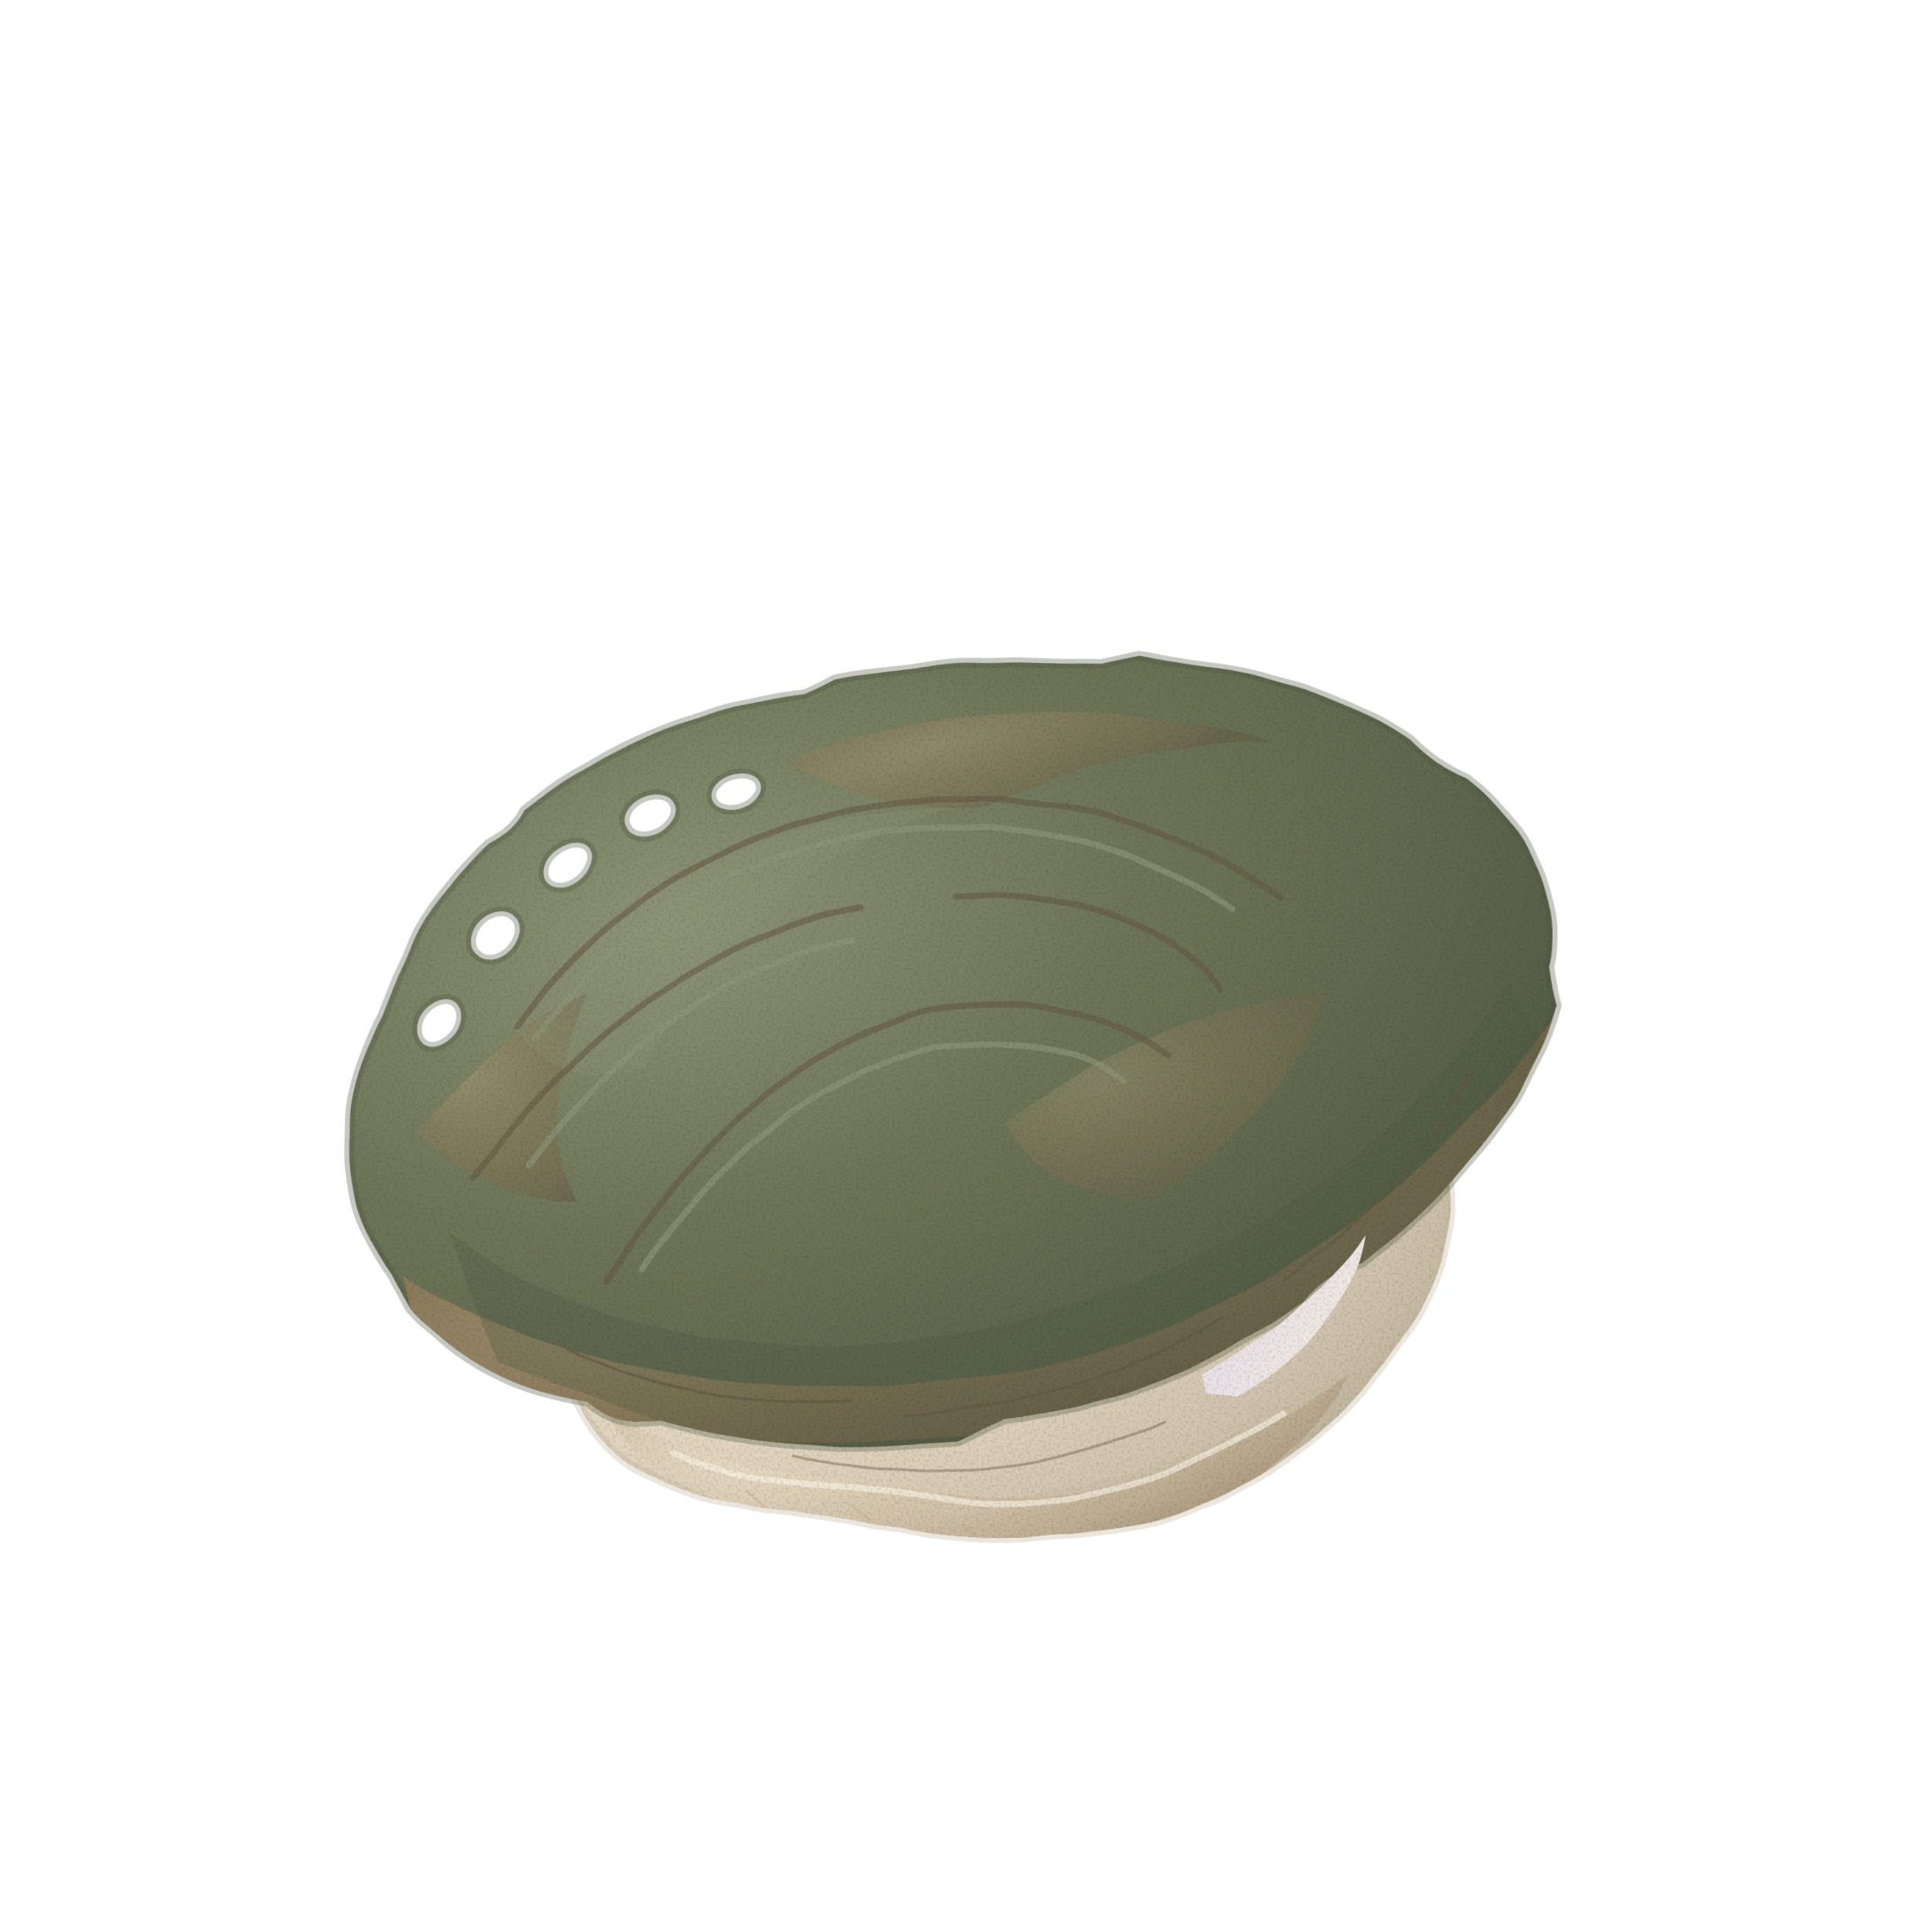
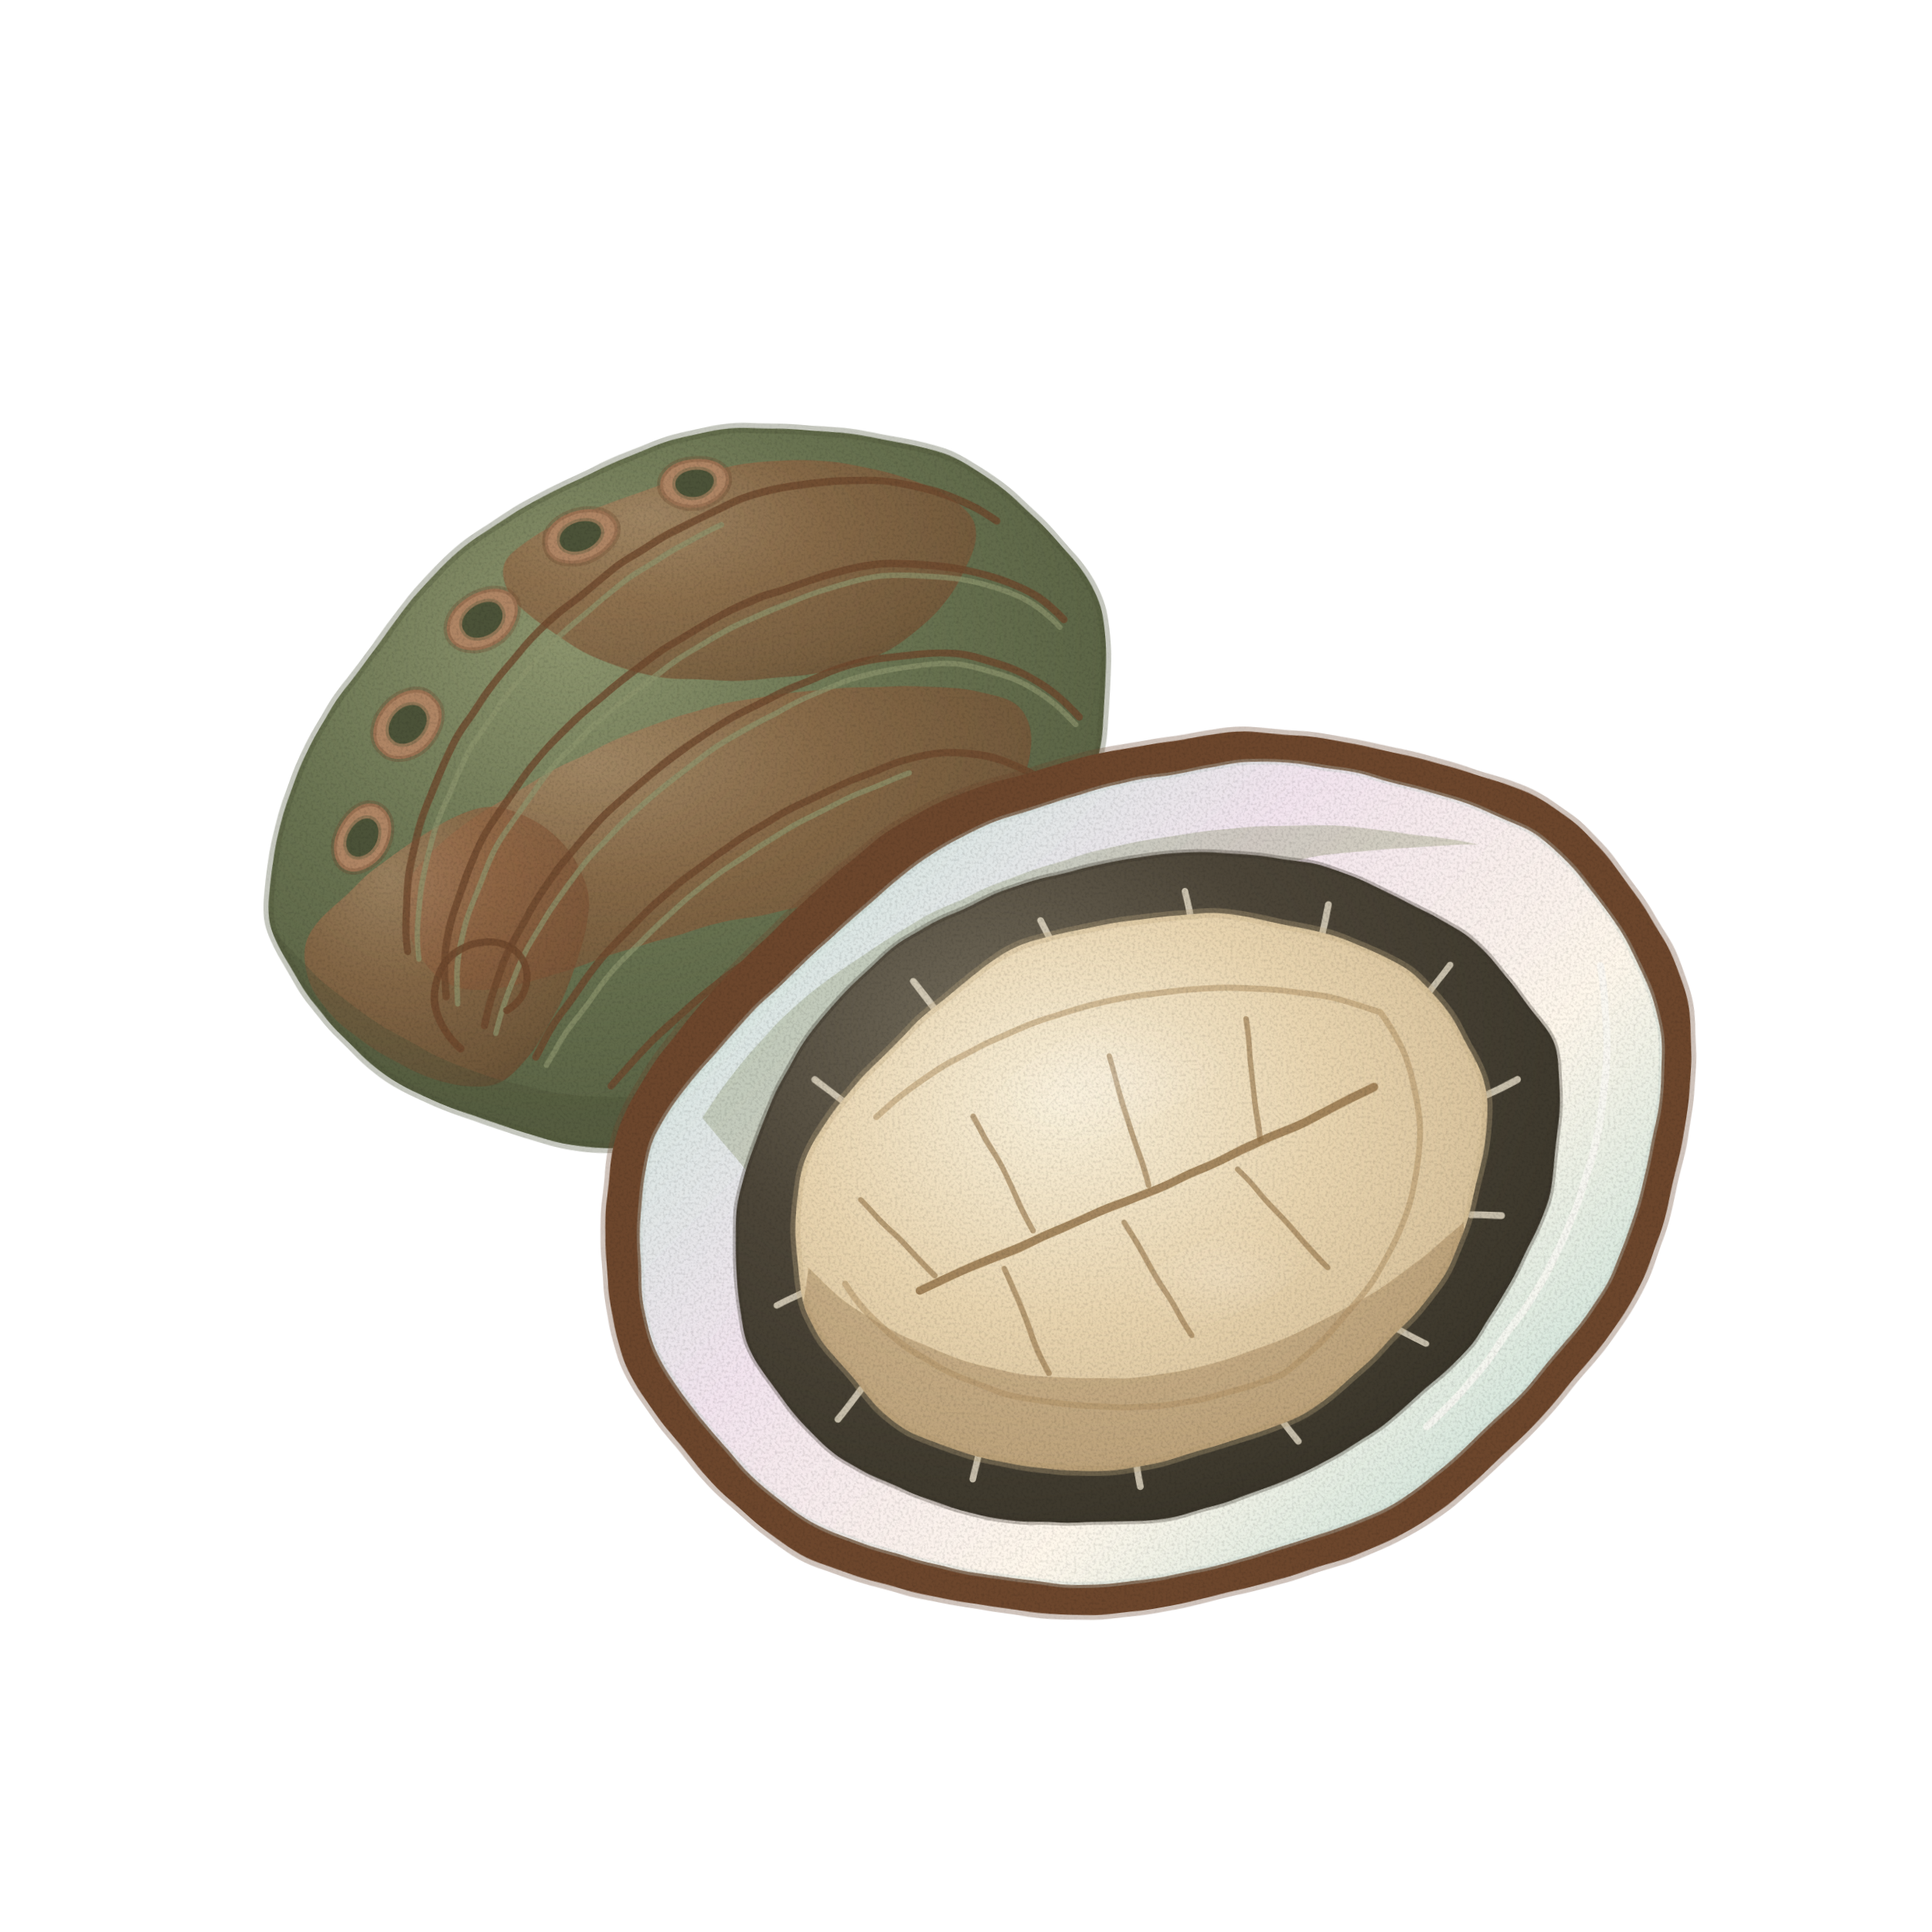
<svg xmlns="http://www.w3.org/2000/svg" viewBox="0 0 512 512" role="img" aria-label="전복 — 움직임, 윤곽 없는 수채" data-asset="watercolor-abalone-motion" data-food="abalone" data-style="watercolor" data-variant="motion" stroke-linecap="round" stroke-linejoin="round">
-   <style>[data-asset="watercolor-abalone-motion"] [data-part="shine"]{transform-box:fill-box;transform-origin:center;animation:watercolor-abalone-motion-m0 7.6s cubic-bezier(.37,0,.63,1) 0s infinite}@keyframes watercolor-abalone-motion-m0{0%,100%{opacity:0.24}25%{opacity:0.315}75%{opacity:0.195}}@media (prefers-reduced-motion:reduce){[data-asset="watercolor-abalone-motion"] *{animation:none!important}}</style>
+   <style>[data-asset="watercolor-abalone-motion"] [data-part="frontAbalone"]{transform-box:view-box;transform-origin:306px 314px;animation:watercolor-abalone-motion-m0 7.6s cubic-bezier(.37,0,.63,1) 0s infinite}[data-asset="watercolor-abalone-motion"] [data-part="backShell"]{transform-box:view-box;transform-origin:184px 210px;animation:watercolor-abalone-motion-m1 7.6s cubic-bezier(.37,0,.63,1) -2.66s infinite}[data-asset="watercolor-abalone-motion"] [data-part="shine"]{transform-box:fill-box;transform-origin:center;animation:watercolor-abalone-motion-m2 7.6s cubic-bezier(.37,0,.63,1) -1.14s infinite}@keyframes watercolor-abalone-motion-m0{0%,100%{rotate:0deg}25%{rotate:0.45deg}75%{rotate:-0.45deg}}@keyframes watercolor-abalone-motion-m1{0%,100%{rotate:0deg}25%{rotate:-0.375deg}75%{rotate:0.375deg}}@keyframes watercolor-abalone-motion-m2{0%,100%{opacity:0.48}25%{opacity:0.608}75%{opacity:0.39}}@media (prefers-reduced-motion:reduce){[data-asset="watercolor-abalone-motion"] *{animation:none!important}}</style>
  <defs>
-     <radialGradient id="watercolor-abalone-motion-g-flesh-soft" cx="0.3" cy="0.26" r="0.84">
-       <stop offset="0" stop-color="#faf2e4" />
-       <stop offset="0.45" stop-color="#e6dbc6" />
-       <stop offset="0.86" stop-color="#d0c3ad" />
-       <stop offset="1" stop-color="#c2b59e" />
+     <radialGradient id="watercolor-abalone-motion-g-shell-soft" cx="0.36" cy="0.3" r="0.88">
+       <stop offset="0" stop-color="#8c946d" />
+       <stop offset="0.45" stop-color="#687250" />
+       <stop offset="0.86" stop-color="#565e41" />
+       <stop offset="1" stop-color="#4b5238" />
    </radialGradient>
    <clipPath id="watercolor-abalone-motion-clip0">
-       <path d="M147 281 C183 256 235 255 285 266 C330 277 365 300 374 326 C379 350 366 371 343 387 C320 406 286 416 253 409 C225 406 203 393 182 386 C157 377 140 366 136 345 C129 324 132 299 147 281Z" />
+       <path d="M82 198 C88.6 185.1 110.6 154.6 124 144 C137.4 133.4 171.5 116.8 188 114 C204.5 111.2 240.8 115.9 254 122 C267.2 128.1 288.2 149.1 292 162 C295.8 174.9 291.3 209.3 284 224 C276.7 238.7 249.2 267.9 234 278 C218.8 288.1 180.5 303 164 304 C147.5 305 115.7 293.3 104 286 C92.3 278.7 74.8 257.1 72 246 C69.2 234.9 75.4 210.9 82 198Z" />
    </clipPath>
-     <radialGradient id="watercolor-abalone-motion-g-fold-soft" cx="0.3" cy="0.26" r="0.84">
-       <stop offset="0" stop-color="#eee4ce" />
-       <stop offset="0.45" stop-color="#d7c8af" />
-       <stop offset="0.86" stop-color="#beae94" />
-       <stop offset="1" stop-color="#af9e83" />
+     <radialGradient id="watercolor-abalone-motion-g-brown-soft" cx="0.3" cy="0.26" r="0.84">
+       <stop offset="0" stop-color="#af8564" />
+       <stop offset="0.45" stop-color="#916241" />
+       <stop offset="0.86" stop-color="#7a5134" />
+       <stop offset="1" stop-color="#6c462c" />
    </radialGradient>
+     <linearGradient id="watercolor-abalone-motion-g-pearl-soft" x1="0.05" y1="0.15" x2="0.95" y2="0.85">
+       <stop offset="0" stop-color="#cee8dd" />
+       <stop offset="0.35" stop-color="#f2e4ee" />
+       <stop offset="0.68" stop-color="#fef7eb" />
+       <stop offset="1" stop-color="#c6e0d7" />
+     </linearGradient>
+     <clipPath id="watercolor-abalone-motion-clip1">
+       <path d="M196 272 C206.4 261.4 236.3 230.9 254 222 C271.7 213.1 316.5 202 336 202 C355.5 202 394.8 213.1 408 222 C421.2 230.9 437.7 257.1 440 272 C442.3 286.9 434.9 324 426 340 C417.1 356 387.2 387.9 370 398 C352.8 408.1 309.5 419.2 290 420 C270.5 420.8 230.7 411.9 216 404 C201.3 396.1 179.6 370.4 174 358 C168.4 345.6 169.2 316.9 172 306 C174.8 295.1 185.6 282.6 196 272Z" />
+     </clipPath>
+     <radialGradient id="watercolor-abalone-motion-g-frill-soft" cx="0.3" cy="0.26" r="0.84">
+       <stop offset="0" stop-color="#706959" />
+       <stop offset="0.45" stop-color="#4c4538" />
+       <stop offset="0.86" stop-color="#3e392d" />
+       <stop offset="1" stop-color="#353127" />
+     </radialGradient>
+     <clipPath id="watercolor-abalone-motion-clip2">
+       <path d="M212 278 C217.2 269.9 230.6 255.4 238 250 C245.4 244.6 262.9 237 272 234 C281.1 231 302.1 226.5 312 226 C321.9 225.5 342.6 227.3 352 230 C361.4 232.7 380.6 242.1 388 248 C395.4 253.9 409.3 269.4 412 278 C414.7 286.6 412.7 308.4 410 318 C407.3 327.6 396.9 347.6 390 356 C383.1 364.4 363.9 380.3 354 386 C344.1 391.7 321.3 400 310 402 C298.7 404 272.9 404 262 402 C251.1 400 229.9 391.7 222 386 C214.1 380.3 201.2 364.6 198 356 C194.8 347.4 194.3 325.6 196 316 C197.7 306.4 206.8 286.1 212 278Z" />
+     </clipPath>
+     <radialGradient id="watercolor-abalone-motion-g-flesh-soft" cx="0.38" cy="0.34" r="0.85">
+       <stop offset="0" stop-color="#f9f0da" />
+       <stop offset="0.45" stop-color="#e8d4af" />
+       <stop offset="0.86" stop-color="#d2bb94" />
+       <stop offset="1" stop-color="#c4ac83" />
+     </radialGradient>
+     <clipPath id="watercolor-abalone-motion-clip3">
+       <path d="M228 286 C235.1 278.4 256.1 257.6 268 252 C279.9 246.4 308.8 241.5 322 242 C335.2 242.5 362.9 249.9 372 256 C381.1 262.1 392.5 279.9 394 290 C395.5 300.1 390.1 325.4 384 336 C377.9 346.6 357.7 367.2 346 374 C334.3 380.8 305.2 389.2 292 390 C278.8 390.8 251.9 385.3 242 380 C232.1 374.7 217.8 356.6 214 348 C210.2 339.4 210.2 319.9 212 312 C213.8 304.1 220.9 293.6 228 286Z" />
+     </clipPath>
    <radialGradient id="watercolor-abalone-motion-gloss">
      <stop stop-color="#fffdf9" stop-opacity=".85" />
      <stop offset=".6" stop-color="#fffdf9" stop-opacity=".25" />
      <stop offset="1" stop-color="#fffdf9" stop-opacity="0" />
    </radialGradient>
-     <radialGradient id="watercolor-abalone-motion-g-shell-soft" cx="0.3" cy="0.26" r="0.84">
-       <stop offset="0" stop-color="#8e9476" />
-       <stop offset="0.45" stop-color="#6e7659" />
-       <stop offset="0.86" stop-color="#5a634a" />
-       <stop offset="1" stop-color="#4e5741" />
-     </radialGradient>
-     <clipPath id="watercolor-abalone-motion-clip1">
-       <path d="M109 235 C120 218 131 205 147 197 Q154 195 158 190 C182 179 210 174 237 177 L246 175 C272 176 295 181 316 187 L326 187 C350 196 375 207 391 225 Q396 233 403 238 C417 256 421 274 413 292 L413 302 C399 326 375 345 347 357 Q337 358 330 364 C303 374 274 380 246 376 L232 379 C205 376 179 368 157 356 Q145 355 139 347 C120 339 106 326 99 312 L96 302 C86 281 92 254 109 235Z" />
-     </clipPath>
-     <radialGradient id="watercolor-abalone-motion-g-brown-soft" cx="0.3" cy="0.26" r="0.84">
-       <stop offset="0" stop-color="#a79778" />
-       <stop offset="0.45" stop-color="#8a7a5a" />
-       <stop offset="0.86" stop-color="#72654b" />
-       <stop offset="1" stop-color="#635842" />
-     </radialGradient>
-     <linearGradient id="watercolor-abalone-motion-g-pearl-soft" x1="0" y1="0.1" x2="1" y2="0.85">
-       <stop offset="0" stop-color="#dfe9e0" />
-       <stop offset="0.4" stop-color="#eae2e9" />
-       <stop offset="0.7" stop-color="#f0e9e2" />
-       <stop offset="1" stop-color="#dce8e1" />
-     </linearGradient>
    <filter id="watercolor-abalone-motion-fx" filterUnits="userSpaceOnUse" x="0" y="0" width="512" height="512" color-interpolation-filters="sRGB">
      <feTurbulence type="fractalNoise" baseFrequency="0.05" numOctaves="2" seed="7" result="w" />
      <feDisplacementMap in="SourceGraphic" in2="w" scale="1.4" xChannelSelector="R" yChannelSelector="G" result="d" />
      <feTurbulence type="fractalNoise" baseFrequency="1.35" numOctaves="2" seed="3" result="n" />
      <feColorMatrix in="n" type="matrix" values="0 0 0 0 0 0 0 0 0 0 0 0 0 0 0 0.24 0 0 0 -0.101" result="na" />
      <feComposite in="na" in2="d" operator="in" result="g" />
      <feMerge>
        <feMergeNode in="d" />
        <feMergeNode in="g" />
      </feMerge>
    </filter>
  </defs>
  <g filter="url(#watercolor-abalone-motion-fx)">
-     <g transform="rotate(-13 256 286)">
-       <g data-part="flesh">
-         <path d="M147 281 C183 256 235 255 285 266 C330 277 365 300 374 326 C379 350 366 371 343 387 C320 406 286 416 253 409 C225 406 203 393 182 386 C157 377 140 366 136 345 C129 324 132 299 147 281Z" fill="url(#watercolor-abalone-motion-g-flesh-soft)" stroke="#c2b59e" stroke-width="2.6" stroke-opacity="0.32" />
-         <g clip-path="url(#watercolor-abalone-motion-clip0)">
-           <path d="M91 325 C123 369 182 397 247 397 C303 402 363 382 405 347 L417 375 L359 415 L252 434 L155 407 L102 372Z" fill="#c2b59e" opacity="0.24" />
-           <path d="M143 350 C165 371 194 380 219 389 C258 406 297 402 337 385 C318 408 282 418 253 410 C220 408 201 394 179 386 C161 378 147 366 143 350Z" fill="url(#watercolor-abalone-motion-g-fold-soft)" />
-           <path d="M158 365 C180 381 203 383 225 393 C256 406 292 401 318 391" fill="none" stroke="#faf2e4" stroke-width="1.6" opacity="0.65" />
-           <path d="M175 379 L179 385" fill="none" stroke="#af9e83" stroke-width="0.7" opacity="0.27" />
-           <path d="M201 389 L205 394" fill="none" stroke="#af9e83" stroke-width="0.7" opacity="0.27" />
-           <path d="M229 401 L232 405" fill="none" stroke="#af9e83" stroke-width="0.7" opacity="0.27" />
-           <path d="M261 407 L263 410" fill="none" stroke="#af9e83" stroke-width="0.7" opacity="0.27" />
-           <path d="M294 402 L298 405" fill="none" stroke="#af9e83" stroke-width="0.7" opacity="0.27" />
-           <g data-part="shine" opacity="0.24">
-             <path d="M206 388 C226 397 253 402 276 399 C254 406 225 403 206 395Z" fill="url(#watercolor-abalone-motion-gloss)" opacity="0.62" />
-           </g>
+     <g data-part="backShell">
+       <path d="M82 198 C88.6 185.1 110.6 154.6 124 144 C137.4 133.4 171.5 116.8 188 114 C204.5 111.2 240.8 115.9 254 122 C267.2 128.1 288.2 149.1 292 162 C295.8 174.9 291.3 209.3 284 224 C276.7 238.7 249.2 267.9 234 278 C218.8 288.1 180.5 303 164 304 C147.5 305 115.7 293.3 104 286 C92.3 278.7 74.8 257.1 72 246 C69.2 234.9 75.4 210.9 82 198Z M93.2 226.5 A5.3 3.8 -58 1 0 98.8 217.5 A5.3 3.8 -58 1 0 93.2 226.5Z M104.1 196 A5.6 4 -46 1 0 111.9 188 A5.6 4 -46 1 0 104.1 196Z M123.3 167.2 A5.7 4 -34 1 0 132.7 160.8 A5.7 4 -34 1 0 123.3 167.2Z M148.8 143.9 A5.5 3.8 -20 1 0 159.2 140.1 A5.5 3.8 -20 1 0 148.8 143.9Z M179 128.7 A5 3.5 -8 1 0 189 127.3 A5 3.5 -8 1 0 179 128.7Z" fill="url(#watercolor-abalone-motion-g-shell-soft)" fill-rule="evenodd" stroke="#4b5238" stroke-width="2.6" stroke-opacity="0.32" />
+       <g clip-path="url(#watercolor-abalone-motion-clip0)">
+         <path d="M134 148 C140.3 138.7 185.3 123.7 206 122 C226.7 120.3 253.7 129.3 258 138 C262.3 146.7 247 167.3 232 174 C217 180.7 184.3 182.3 168 178 C151.7 173.7 127.7 157.3 134 148Z" fill="url(#watercolor-abalone-motion-g-brown-soft)" opacity="0.68" />
+         <path d="M112 228 C122.7 215.7 160 195 186 188 C212 181 256.3 179.7 268 186 C279.7 192.3 271 215.7 256 226 C241 236.3 200.3 242 178 248 C155.7 254 133 265.3 122 262 C111 258.7 101.3 240.3 112 228Z" fill="url(#watercolor-abalone-motion-g-brown-soft)" opacity="0.68" />
+         <path d="M82 248 C87.3 237.7 115.7 215.7 128 214 C140.3 212.3 155 226 156 238 C157 250 144 279.7 134 286 C124 292.3 104.7 282.3 96 276 C87.3 269.7 76.7 258.3 82 248Z" fill="url(#watercolor-abalone-motion-g-brown-soft)" opacity="0.68" />
+         <path d="M72 246 C112 296 188 308 258 264 L292 224 L276 306 L146 316 L68 274Z" fill="#4b5238" opacity="0.38" />
+         <path d="M118 264 C116 226 146 184 202 158 C236 144 266 148 282 164" fill="none" stroke="#6c462c" stroke-width="1.92" opacity="0.78" />
+         <path d="M128 272 C136 236 168 198 220 178 C248 168 272 174 286 190" fill="none" stroke="#6c462c" stroke-width="1.92" opacity="0.78" />
+         <path d="M142 280 C158 248 192 218 238 202 C258 196 276 202 284 214" fill="none" stroke="#6c462c" stroke-width="1.92" opacity="0.78" />
+         <path d="M162 288 C184 262 214 240 252 230" fill="none" stroke="#6c462c" stroke-width="1.92" opacity="0.78" />
+         <path d="M108 252 C104 208 134 162 188 136 C218 122 246 126 264 138" fill="none" stroke="#6c462c" stroke-width="1.92" opacity="0.78" />
+         <path d="M121 266 C120 228 150 187 205 161 C238 147 266 151 281 166" fill="none" stroke="#8c946d" stroke-width="1.44" opacity="0.68" />
+         <path d="M131 274 C140 239 172 201 223 181 C250 171 272 177 285 192" fill="none" stroke="#8c946d" stroke-width="1.44" opacity="0.68" />
+         <path d="M145 282 C162 251 196 221 241 205" fill="none" stroke="#8c946d" stroke-width="1.44" opacity="0.68" />
+         <path d="M111 254 C108 211 138 165 191 139" fill="none" stroke="#8c946d" stroke-width="1.44" opacity="0.68" />
+         <path d="M122 278 C110 268 114 252 128 250 C140 248 144 262 134 268" fill="none" stroke="#6c462c" stroke-width="1.92" opacity="0.85" />
+         <path d="M91 230.1 A9.5 6.8 -58 1 0 101 213.9 A9.5 6.8 -58 1 0 91 230.1Z" fill="#af8564" stroke="#6c462c" stroke-width="1.6" stroke-opacity="0.32" />
+         <path d="M93.2 226.5 A5.3 3.8 -58 1 0 98.8 217.5 A5.3 3.8 -58 1 0 93.2 226.5Z" fill="#4b5238" stroke="#4b5238" stroke-width="1.6" stroke-opacity="0.32" />
+         <path d="M101.1 199.2 A10 7.2 -46 1 0 114.9 184.8 A10 7.2 -46 1 0 101.1 199.2Z" fill="#af8564" stroke="#6c462c" stroke-width="1.6" stroke-opacity="0.32" />
+         <path d="M104.1 196 A5.6 4 -46 1 0 111.9 188 A5.6 4 -46 1 0 104.1 196Z" fill="#4b5238" stroke="#4b5238" stroke-width="1.6" stroke-opacity="0.32" />
+         <path d="M119.5 169.7 A10.2 7.2 -34 1 0 136.5 158.3 A10.2 7.2 -34 1 0 119.5 169.7Z" fill="#af8564" stroke="#6c462c" stroke-width="1.6" stroke-opacity="0.32" />
+         <path d="M123.3 167.2 A5.7 4 -34 1 0 132.7 160.8 A5.7 4 -34 1 0 123.3 167.2Z" fill="#4b5238" stroke="#4b5238" stroke-width="1.6" stroke-opacity="0.32" />
+         <path d="M144.8 145.4 A9.8 6.8 -20 1 0 163.2 138.6 A9.8 6.8 -20 1 0 144.8 145.4Z" fill="#af8564" stroke="#6c462c" stroke-width="1.6" stroke-opacity="0.32" />
+         <path d="M148.8 143.9 A5.5 3.8 -20 1 0 159.2 140.1 A5.5 3.8 -20 1 0 148.8 143.9Z" fill="#4b5238" stroke="#4b5238" stroke-width="1.6" stroke-opacity="0.32" />
+         <path d="M175.1 129.3 A9 6.2 -8 1 0 192.9 126.7 A9 6.2 -8 1 0 175.1 129.3Z" fill="#af8564" stroke="#6c462c" stroke-width="1.6" stroke-opacity="0.32" />
+         <path d="M179 128.7 A5 3.5 -8 1 0 189 127.3 A5 3.5 -8 1 0 179 128.7Z" fill="#4b5238" stroke="#4b5238" stroke-width="1.6" stroke-opacity="0.32" />
+       </g>
+     </g>
+     <g data-part="frontAbalone">
+       <path d="M186 266 C196.6 254.3 227.5 223.1 246 214 C264.5 204.9 311 194 332 194 C353 194 397.3 204.6 412 214 C426.7 223.4 445.2 251.8 448 268 C450.8 284.2 443.1 324.8 434 342 C424.9 359.2 394 393.1 376 404 C358 414.9 312.8 427 292 428 C271.2 429 228 420.4 212 412 C196 403.6 172.3 375.4 166 362 C159.7 348.6 159.5 318.2 162 306 C164.5 293.8 175.4 277.7 186 266Z" fill="#6c462c" stroke="#6c462c" stroke-width="2.6" stroke-opacity="0.32" />
+       <path d="M196 272 C206.4 261.4 236.3 230.9 254 222 C271.7 213.1 316.5 202 336 202 C355.5 202 394.8 213.1 408 222 C421.2 230.9 437.7 257.1 440 272 C442.3 286.9 434.9 324 426 340 C417.1 356 387.2 387.9 370 398 C352.8 408.1 309.5 419.2 290 420 C270.5 420.8 230.7 411.9 216 404 C201.3 396.1 179.6 370.4 174 358 C168.4 345.6 169.2 316.9 172 306 C174.8 295.1 185.6 282.6 196 272Z" fill="url(#watercolor-abalone-motion-g-pearl-soft)" stroke="#bfcdc6" stroke-width="1.6" stroke-opacity="0.32" />
+       <g clip-path="url(#watercolor-abalone-motion-clip1)">
+         <path d="M186 296 C224 236 312 206 392 224 C324 222 246 254 202 316Z" fill="#8c946d" opacity="0.35" />
+         <path d="M378 378 C414 344 432 298 424 256" fill="none" stroke="#faf9f3" stroke-width="1.92" opacity="0.78" />
+       </g>
+       <path d="M212 278 C217.2 269.9 230.6 255.4 238 250 C245.4 244.6 262.9 237 272 234 C281.1 231 302.1 226.5 312 226 C321.9 225.5 342.6 227.3 352 230 C361.4 232.7 380.6 242.1 388 248 C395.4 253.9 409.3 269.4 412 278 C414.7 286.6 412.7 308.4 410 318 C407.3 327.6 396.9 347.6 390 356 C383.1 364.4 363.9 380.3 354 386 C344.1 391.7 321.3 400 310 402 C298.7 404 272.9 404 262 402 C251.1 400 229.9 391.7 222 386 C214.1 380.3 201.2 364.6 198 356 C194.8 347.4 194.3 325.6 196 316 C197.7 306.4 206.8 286.1 212 278Z" fill="url(#watercolor-abalone-motion-g-frill-soft)" stroke="#353127" stroke-width="1.6" stroke-opacity="0.32" />
+       <g clip-path="url(#watercolor-abalone-motion-clip2)">
+         <path d="M216 286 L224 292" fill="none" stroke="#f9f0da" stroke-width="1.76" opacity="0.72" />
+         <path d="M242 260 L248 268" fill="none" stroke="#f9f0da" stroke-width="1.76" opacity="0.72" />
+         <path d="M276 244 L280 252" fill="none" stroke="#f9f0da" stroke-width="1.76" opacity="0.72" />
+         <path d="M314 236 L316 246" fill="none" stroke="#f9f0da" stroke-width="1.76" opacity="0.72" />
+         <path d="M352 240 L350 250" fill="none" stroke="#f9f0da" stroke-width="1.76" opacity="0.72" />
+         <path d="M384 256 L378 264" fill="none" stroke="#f9f0da" stroke-width="1.76" opacity="0.72" />
+         <path d="M402 286 L394 290" fill="none" stroke="#f9f0da" stroke-width="1.76" opacity="0.72" />
+         <path d="M398 322 L390 322" fill="none" stroke="#f9f0da" stroke-width="1.76" opacity="0.72" />
+         <path d="M378 356 L370 352" fill="none" stroke="#f9f0da" stroke-width="1.76" opacity="0.72" />
+         <path d="M344 382 L338 374" fill="none" stroke="#f9f0da" stroke-width="1.76" opacity="0.72" />
+         <path d="M302 394 L300 384" fill="none" stroke="#f9f0da" stroke-width="1.76" opacity="0.72" />
+         <path d="M258 392 L260 382" fill="none" stroke="#f9f0da" stroke-width="1.76" opacity="0.72" />
+         <path d="M222 376 L228 368" fill="none" stroke="#f9f0da" stroke-width="1.76" opacity="0.72" />
+         <path d="M206 346 L214 342" fill="none" stroke="#f9f0da" stroke-width="1.76" opacity="0.72" />
+       </g>
+       <path d="M228 286 C235.1 278.4 256.1 257.6 268 252 C279.9 246.4 308.8 241.5 322 242 C335.2 242.5 362.9 249.9 372 256 C381.1 262.1 392.5 279.9 394 290 C395.5 300.1 390.1 325.4 384 336 C377.9 346.6 357.7 367.2 346 374 C334.3 380.8 305.2 389.2 292 390 C278.8 390.8 251.9 385.3 242 380 C232.1 374.7 217.8 356.6 214 348 C210.2 339.4 210.2 319.9 212 312 C213.8 304.1 220.9 293.6 228 286Z" fill="url(#watercolor-abalone-motion-g-flesh-soft)" stroke="#c4ac83" stroke-width="2.6" stroke-opacity="0.32" />
+       <g clip-path="url(#watercolor-abalone-motion-clip3)">
+         <path d="M214 336 C256 378 332 376 388 324 L394 378 L288 402 L210 376Z" fill="#8e6d42" opacity="0.36" />
+         <path d="M232 296 C268 264 322 254 366 268 C386 296 376 338 340 364 C294 382 244 372 224 340" fill="none" stroke="#af9064" stroke-width="1.6" opacity="0.52" />
+         <path d="M244 342 C278 326 322 310 364 288" fill="none" stroke="#8e6d42" stroke-width="2.24" opacity="0.78" />
+         <path d="M248 338 L228 318" fill="none" stroke="#8e6d42" stroke-width="1.44" opacity="0.58" />
+         <path d="M274 326 L258 296" fill="none" stroke="#8e6d42" stroke-width="1.44" opacity="0.58" />
+         <path d="M304 314 L294 280" fill="none" stroke="#8e6d42" stroke-width="1.44" opacity="0.58" />
+         <path d="M334 302 L330 270" fill="none" stroke="#8e6d42" stroke-width="1.44" opacity="0.58" />
+         <path d="M266 336 L278 364" fill="none" stroke="#8e6d42" stroke-width="1.44" opacity="0.58" />
+         <path d="M298 324 L316 354" fill="none" stroke="#8e6d42" stroke-width="1.44" opacity="0.58" />
+         <path d="M328 310 L352 336" fill="none" stroke="#8e6d42" stroke-width="1.44" opacity="0.58" />
+         <g data-part="shine" opacity="0.48">
+           <path d="M260.6 299.5 A36 14 -22 1 0 327.4 272.5 A36 14 -22 1 0 260.6 299.5Z" fill="url(#watercolor-abalone-motion-gloss)" opacity="0.55" />
+           <path d="M298.4 349.4 A28 11 -24 1 0 349.6 326.6 A28 11 -24 1 0 298.4 349.4Z" fill="url(#watercolor-abalone-motion-gloss)" opacity="0.42" />
        </g>
      </g>
-       <g data-part="shell">
-         <path d="M109 235 C120 218 131 205 147 197 Q154 195 158 190 C182 179 210 174 237 177 L246 175 C272 176 295 181 316 187 L326 187 C350 196 375 207 391 225 Q396 233 403 238 C417 256 421 274 413 292 L413 302 C399 326 375 345 347 357 Q337 358 330 364 C303 374 274 380 246 376 L232 379 C205 376 179 368 157 356 Q145 355 139 347 C120 339 106 326 99 312 L96 302 C86 281 92 254 109 235Z M117.8 244.7 A7 5.2 -42 1 0 128.2 235.3 A7 5.2 -42 1 0 117.8 244.7Z M137.1 225.1 A7.2 5.2 -35 1 0 148.9 216.9 A7.2 5.2 -35 1 0 137.1 225.1Z M159.4 209.9 A7.2 5 -24 1 0 172.6 204.1 A7.2 5 -24 1 0 159.4 209.9Z M183.2 200.6 A7 4.8 -13 1 0 196.8 197.4 A7 4.8 -13 1 0 183.2 200.6Z M207.3 198.2 A6.7 4.5 -2 1 0 220.7 197.8 A6.7 4.5 -2 1 0 207.3 198.2Z" fill="url(#watercolor-abalone-motion-g-shell-soft)" fill-rule="evenodd" stroke="#4e5741" stroke-width="2.6" stroke-opacity="0.32" />
-         <g clip-path="url(#watercolor-abalone-motion-clip1)">
-           <path d="M99 303 C131 336 182 356 229 362 C290 373 351 351 397 317 L414 303 C399 334 371 355 330 369 C288 384 249 382 211 374 C162 366 115 344 99 316Z" fill="url(#watercolor-abalone-motion-g-brown-soft)" />
-           <path d="M229 193 C269 187 318 196 355 217 C328 211 302 211 278 217 C256 213 240 205 229 193Z" fill="url(#watercolor-abalone-motion-g-brown-soft)" opacity="0.5" />
-           <path d="M111 267 C130 254 145 244 163 241 C151 259 143 278 148 294 C133 291 122 281 111 267Z" fill="url(#watercolor-abalone-motion-g-brown-soft)" opacity="0.55" />
-           <path d="M263 300 C294 286 324 281 355 285 C344 303 323 320 296 328 C277 323 268 314 263 300Z" fill="url(#watercolor-abalone-motion-g-brown-soft)" opacity="0.42" />
-           <path d="M113 295 C146 334 206 355 262 351 C318 349 371 326 402 293 L410 324 L352 366 L252 388 L170 365 L118 331Z" fill="#4e5741" opacity="0.32" />
-           <path d="M142 246 C178 214 224 206 269 215 C234 216 197 235 174 264 C158 266 147 256 142 246Z" fill="#8e9476" opacity="0.29" />
-           <path d="M143 246 C178 214 222 205 265 212 C303 219 330 237 348 258" fill="none" stroke="#635842" stroke-width="1.6" opacity="0.56" />
-           <path d="M123 282 C157 252 199 234 239 235" fill="none" stroke="#635842" stroke-width="1.6" opacity="0.56" />
-           <path d="M264 238 C297 244 321 260 327 278" fill="none" stroke="#635842" stroke-width="1.6" opacity="0.56" />
-           <path d="M151 317 C181 288 211 268 250 266 C278 267 298 279 310 292" fill="none" stroke="#635842" stroke-width="1.6" opacity="0.56" />
-           <path d="M147 250 C181 220 222 212 263 219 C294 225 319 240 335 258" fill="none" stroke="#8e9476" stroke-width="1.6" opacity="0.68" />
-           <path d="M138 282 C168 257 202 242 235 243" fill="none" stroke="#8e9476" stroke-width="1.6" opacity="0.68" />
-           <path d="M161 316 C189 290 219 276 249 276 C271 278 286 284 297 296" fill="none" stroke="#8e9476" stroke-width="1.6" opacity="0.68" />
-           <path d="M137 332 Q168 356 207 362" fill="none" stroke="#635842" stroke-width="0.7" opacity="0.65" />
-           <path d="M220 369 Q266 377 308 363" fill="none" stroke="#635842" stroke-width="0.7" opacity="0.65" />
-           <path d="M326 357 Q366 340 387 314" fill="none" stroke="#635842" stroke-width="0.7" opacity="0.65" />
-         </g>
-       </g>
-       <path d="M299 376 C320 371 337 362 350 350 C343 366 328 378 307 384 L299 381Z" fill="url(#watercolor-abalone-motion-g-pearl-soft)" />
-       <path d="M189 373 C220 388 255 393 287 386" fill="none" stroke="#635842" stroke-width="0.7" opacity="0.42" />
    </g>
  </g>
</svg>
